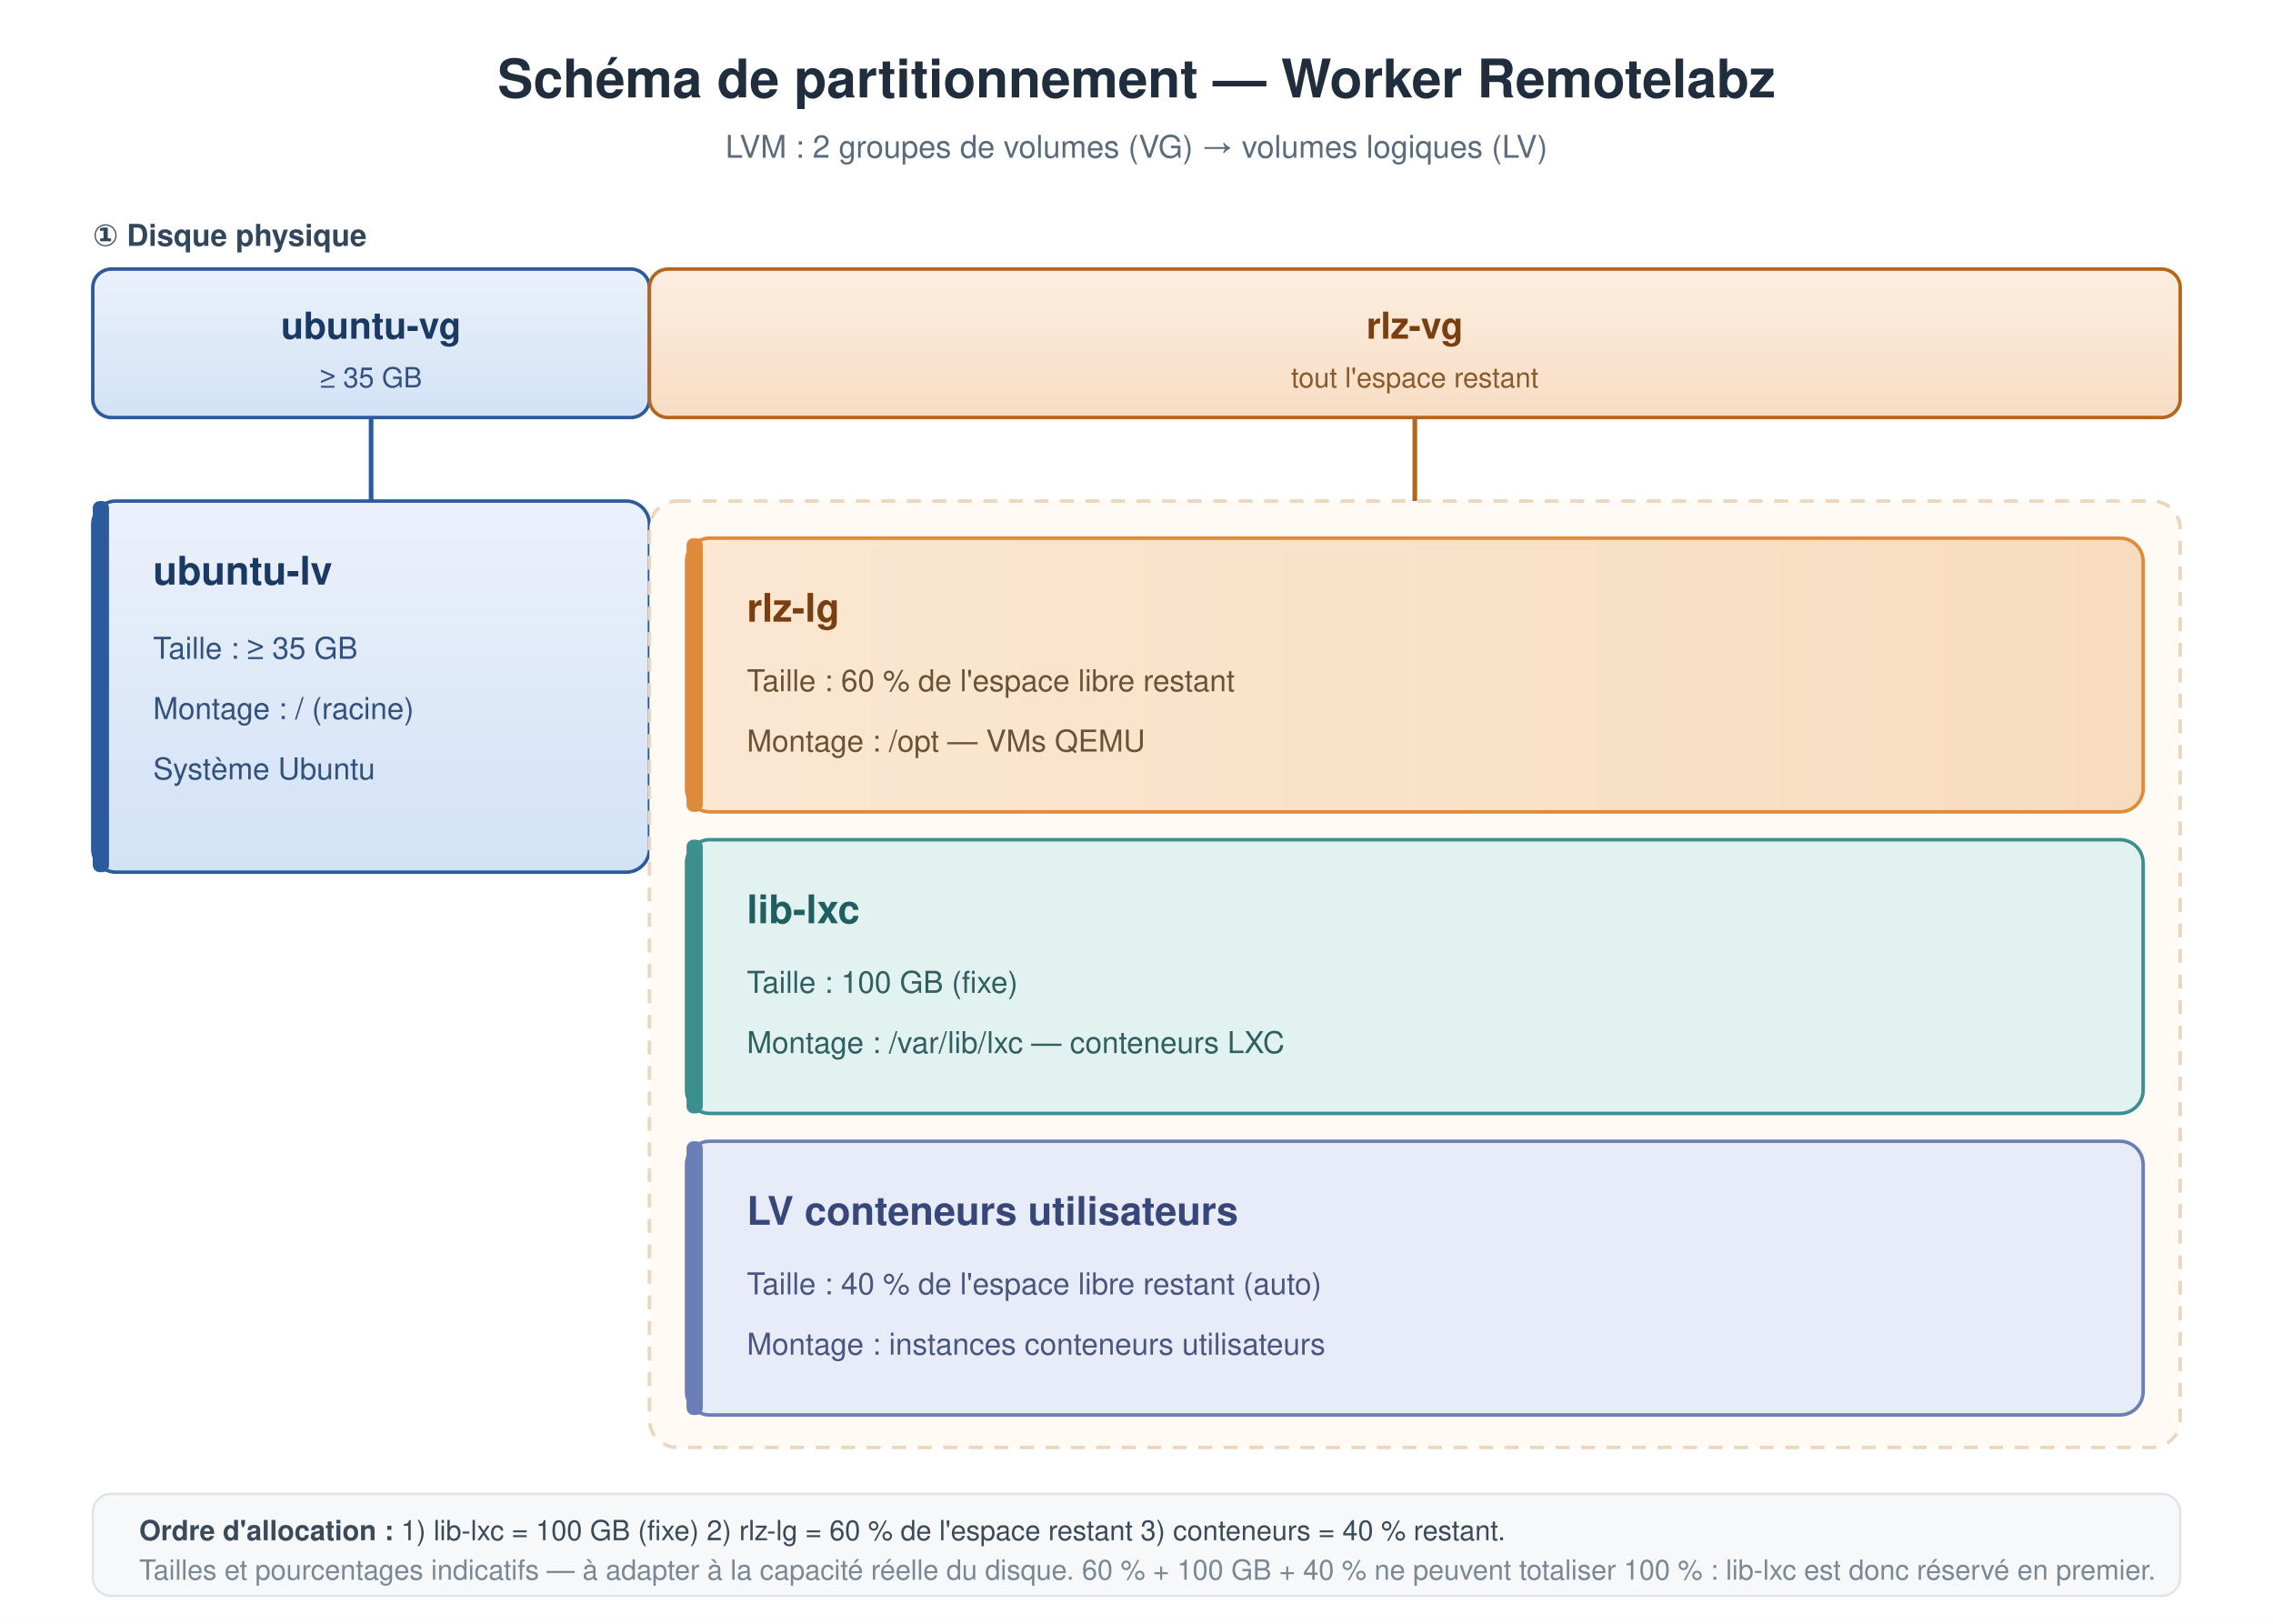
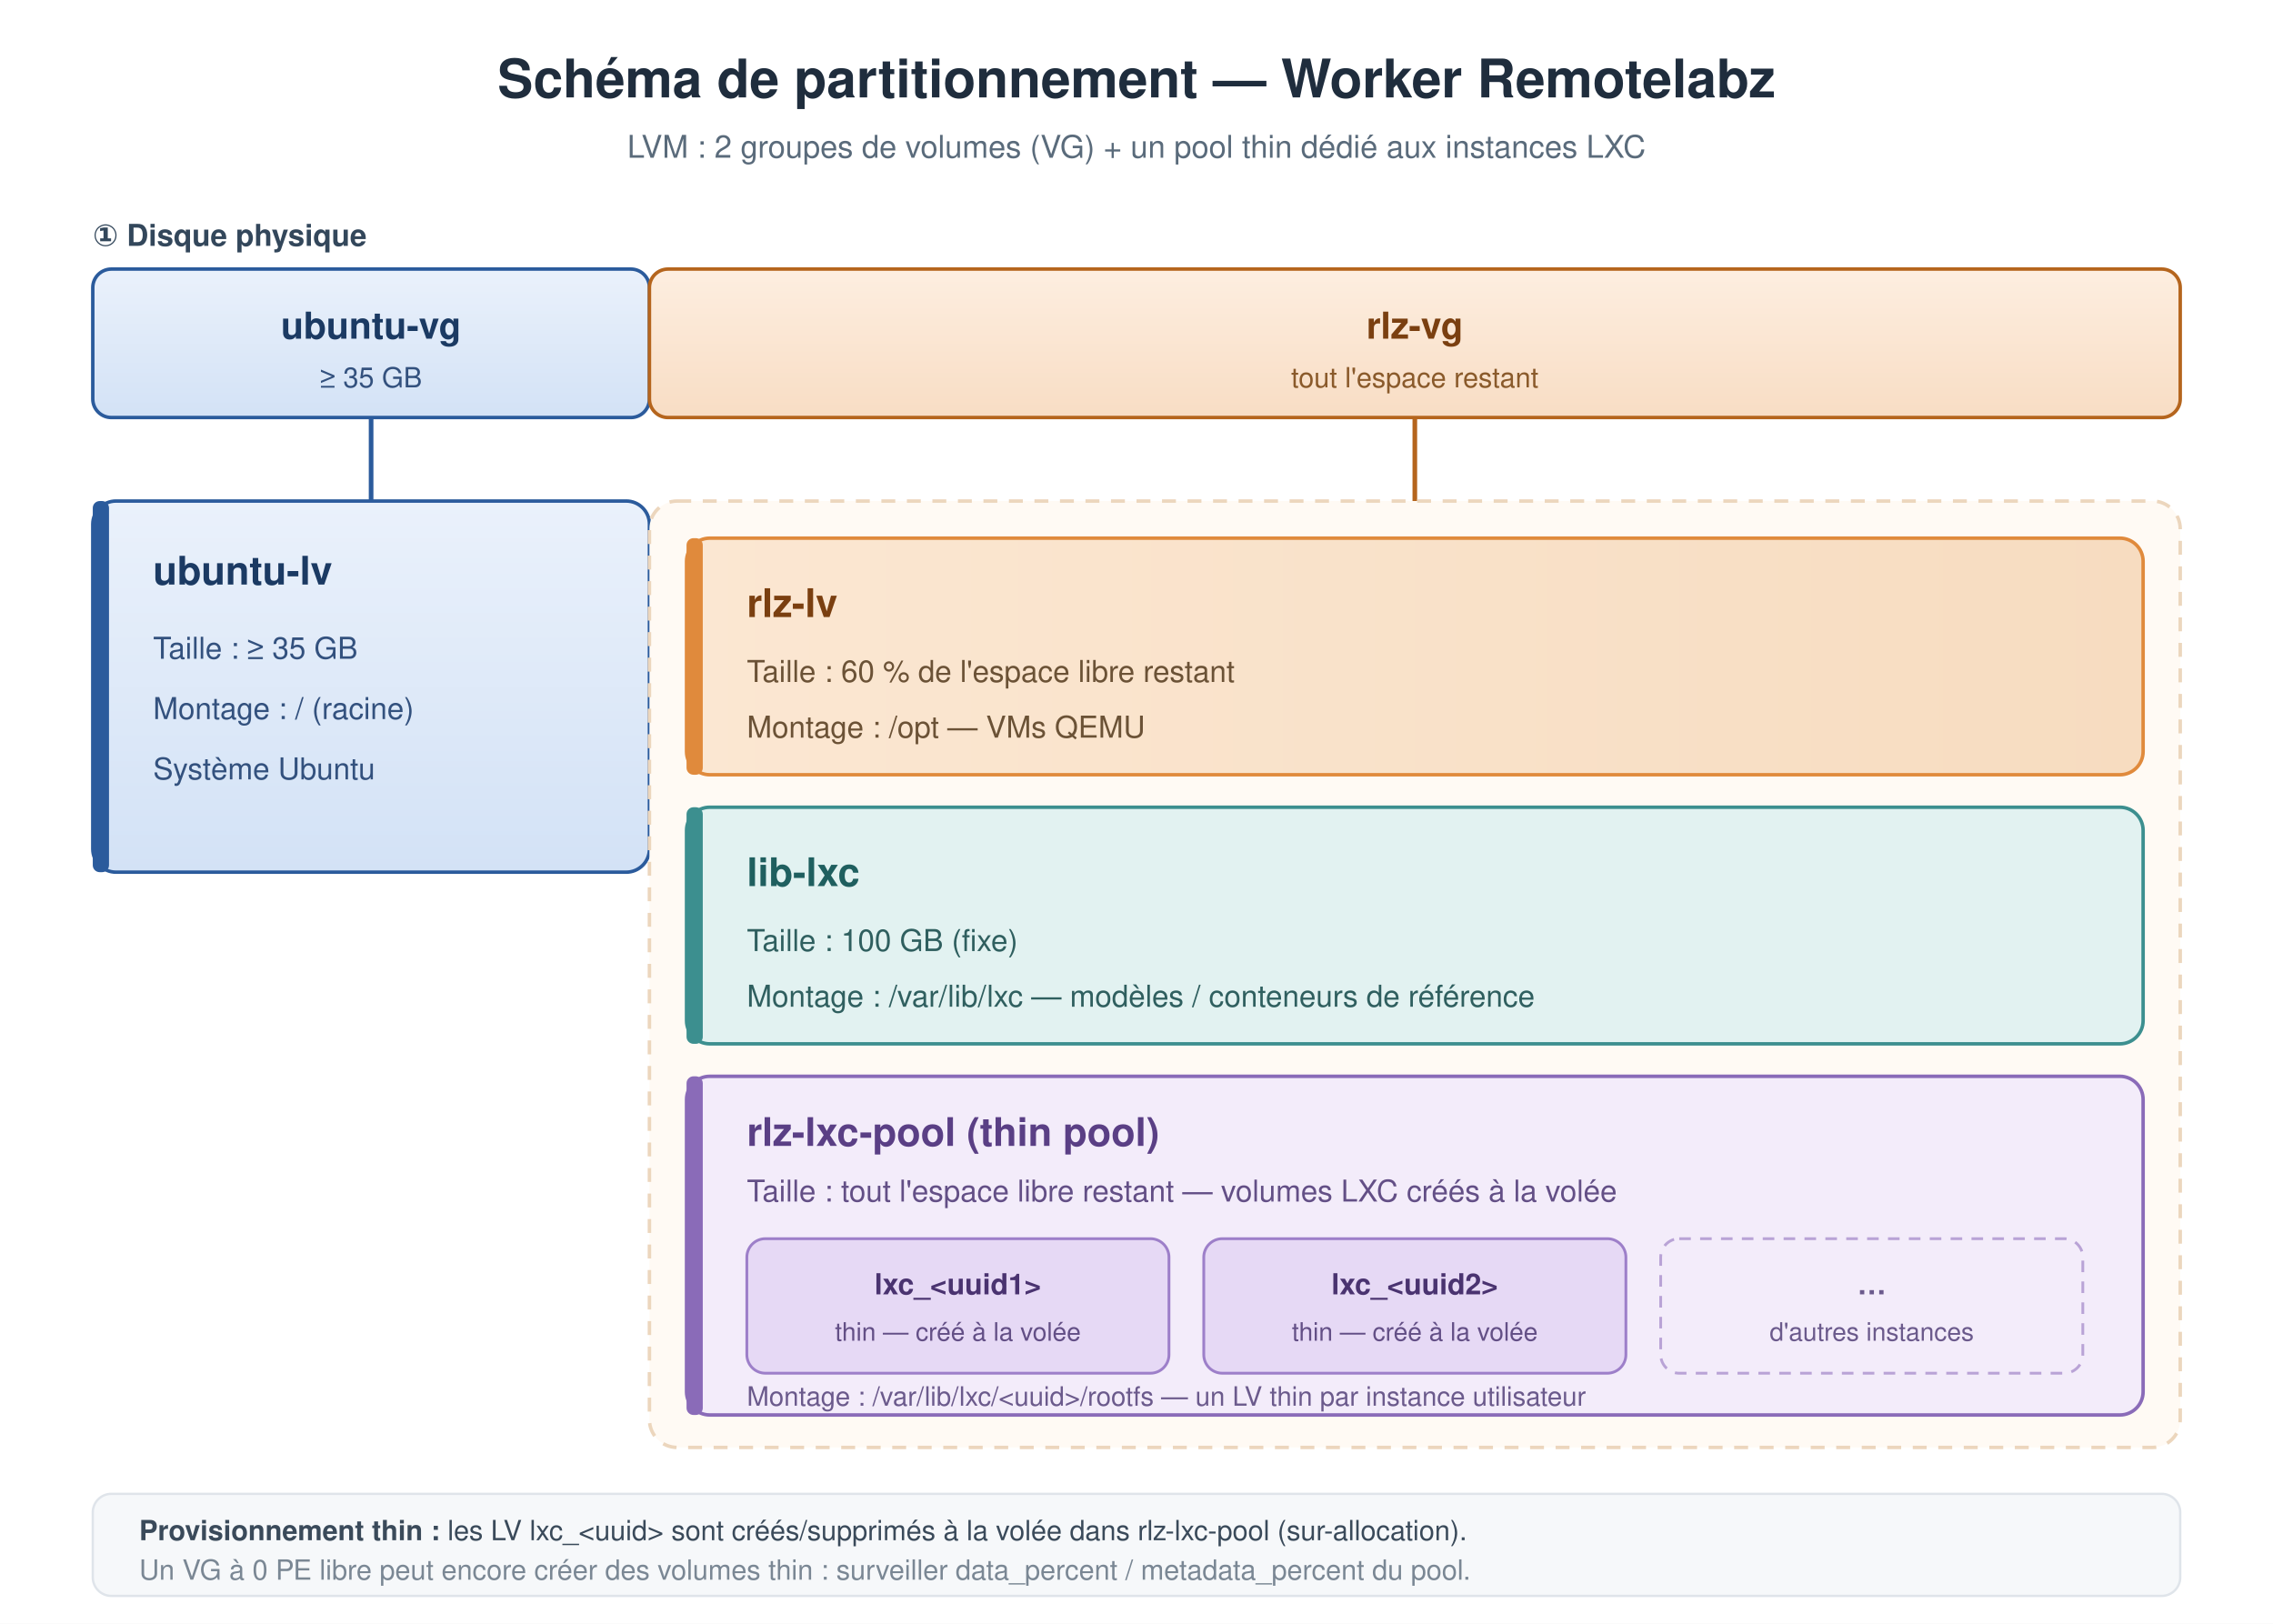
<svg xmlns="http://www.w3.org/2000/svg" viewBox="0 0 980 700" width="980" height="700" font-family="Segoe UI, Helvetica, Arial, sans-serif">
  <defs>
    <linearGradient id="gUbuntu" x1="0" y1="0" x2="0" y2="1">
      <stop offset="0%" stop-color="#eaf1fb" />
      <stop offset="100%" stop-color="#d3e2f6" />
    </linearGradient>
    <linearGradient id="gRlz" x1="0" y1="0" x2="0" y2="1">
      <stop offset="0%" stop-color="#fdeee0" />
      <stop offset="100%" stop-color="#f8ddc4" />
    </linearGradient>
-     <linearGradient id="gLg" x1="0" y1="0" x2="1" y2="0">
+     <linearGradient id="gLv" x1="0" y1="0" x2="1" y2="0">
      <stop offset="0%" stop-color="#fbe7d2" />
      <stop offset="100%" stop-color="#f7dcc0" />
    </linearGradient>
  </defs>
  <rect x="0" y="0" width="980" height="700" fill="#ffffff" />
  <text x="490" y="42" text-anchor="middle" font-size="23" font-weight="700" fill="#1f2d3d">Schéma de partitionnement — Worker Remotelabz</text>
-   <text x="490" y="68" text-anchor="middle" font-size="13.5" fill="#5a6b7b">LVM : 2 groupes de volumes (VG) → volumes logiques (LV)</text>
+   <text x="490" y="68" text-anchor="middle" font-size="13.5" fill="#5a6b7b">LVM : 2 groupes de volumes (VG) + un pool thin dédié aux instances LXC</text>
  <text x="40" y="106" font-size="13" font-weight="700" fill="#33475b">① Disque physique</text>
  <rect x="40" y="116" width="240" height="64" rx="8" fill="url(#gUbuntu)" stroke="#2b5b9c" stroke-width="1.5" />
  <rect x="280" y="116" width="660" height="64" rx="8" fill="url(#gRlz)" stroke="#b5651d" stroke-width="1.5" />
  <text x="160" y="146" text-anchor="middle" font-size="16" font-weight="700" fill="#1b3a63">ubuntu-vg</text>
  <text x="160" y="167" text-anchor="middle" font-size="12" fill="#33517e">≥ 35 GB</text>
  <text x="610" y="146" text-anchor="middle" font-size="16" font-weight="700" fill="#7a3f10">rlz-vg</text>
  <text x="610" y="167" text-anchor="middle" font-size="12" fill="#8a5a2b">tout l'espace restant</text>
  <line x1="160" y1="180" x2="160" y2="216" stroke="#2b5b9c" stroke-width="2" />
  <line x1="610" y1="180" x2="610" y2="216" stroke="#b5651d" stroke-width="2" />
  <rect x="40" y="216" width="240" height="160" rx="10" fill="url(#gUbuntu)" stroke="#2b5b9c" stroke-width="1.5" />
  <rect x="40" y="216" width="7" height="160" rx="3" fill="#2b5b9c" />
  <text x="66" y="252" font-size="17" font-weight="700" fill="#1b3a63">ubuntu-lv</text>
  <text x="66" y="284" font-size="13" fill="#33517e">Taille : ≥ 35 GB</text>
  <text x="66" y="310" font-size="13" fill="#33517e">Montage : /  (racine)</text>
  <text x="66" y="336" font-size="13" fill="#33517e">Système Ubuntu</text>
  <rect x="280" y="216" width="660" height="408" rx="12" fill="#fffaf4" stroke="#ecd6bd" stroke-width="1.5" stroke-dasharray="6 5" />
-   <rect x="296" y="232" width="628" height="118" rx="10" fill="url(#gLg)" stroke="#e08a3c" stroke-width="1.5" />
-   <rect x="296" y="232" width="7" height="118" rx="3" fill="#e08a3c" />
-   <text x="322" y="268" font-size="17" font-weight="700" fill="#7a3f10">rlz-lg</text>
-   <text x="322" y="298" font-size="13" fill="#6b5236">Taille : 60 % de l'espace libre restant</text>
-   <text x="322" y="324" font-size="13" fill="#6b5236">Montage : /opt  —  VMs QEMU</text>
-   <rect x="296" y="362" width="628" height="118" rx="10" fill="#e2f2f1" stroke="#3c8f8f" stroke-width="1.5" />
-   <rect x="296" y="362" width="7" height="118" rx="3" fill="#3c8f8f" />
-   <text x="322" y="398" font-size="17" font-weight="700" fill="#1f5f5f">lib-lxc</text>
-   <text x="322" y="428" font-size="13" fill="#2f5f5f">Taille : 100 GB (fixe)</text>
-   <text x="322" y="454" font-size="13" fill="#2f5f5f">Montage : /var/lib/lxc  —  conteneurs LXC</text>
-   <rect x="296" y="492" width="628" height="118" rx="10" fill="#e8ecf8" stroke="#6a7fb5" stroke-width="1.5" />
-   <rect x="296" y="492" width="7" height="118" rx="3" fill="#6a7fb5" />
-   <text x="322" y="528" font-size="17" font-weight="700" fill="#38477a">LV conteneurs utilisateurs</text>
-   <text x="322" y="558" font-size="13" fill="#4b5680">Taille : 40 % de l'espace libre restant (auto)</text>
-   <text x="322" y="584" font-size="13" fill="#4b5680">Montage : instances conteneurs utilisateurs</text>
+   <rect x="296" y="232" width="628" height="102" rx="10" fill="url(#gLv)" stroke="#e08a3c" stroke-width="1.5" />
+   <rect x="296" y="232" width="7" height="102" rx="3" fill="#e08a3c" />
+   <text x="322" y="266" font-size="17" font-weight="700" fill="#7a3f10">rlz-lv</text>
+   <text x="322" y="294" font-size="13" fill="#6b5236">Taille : 60 % de l'espace libre restant</text>
+   <text x="322" y="318" font-size="13" fill="#6b5236">Montage : /opt  —  VMs QEMU</text>
+   <rect x="296" y="348" width="628" height="102" rx="10" fill="#e2f2f1" stroke="#3c8f8f" stroke-width="1.5" />
+   <rect x="296" y="348" width="7" height="102" rx="3" fill="#3c8f8f" />
+   <text x="322" y="382" font-size="17" font-weight="700" fill="#1f5f5f">lib-lxc</text>
+   <text x="322" y="410" font-size="13" fill="#2f5f5f">Taille : 100 GB (fixe)</text>
+   <text x="322" y="434" font-size="13" fill="#2f5f5f">Montage : /var/lib/lxc  —  modèles / conteneurs de référence</text>
+   <rect x="296" y="464" width="628" height="146" rx="10" fill="#f3ecfa" stroke="#8a6bb8" stroke-width="1.5" />
+   <rect x="296" y="464" width="7" height="146" rx="3" fill="#8a6bb8" />
+   <text x="322" y="494" font-size="17" font-weight="700" fill="#5a3f85">rlz-lxc-pool  (thin pool)</text>
+   <text x="322" y="518" font-size="13" fill="#634f86">Taille : tout l'espace libre restant  —  volumes LXC créés à la volée</text>
+   <rect x="322" y="534" width="182" height="58" rx="8" fill="#e6d9f5" stroke="#9d7fc9" stroke-width="1.2" />
+   <text x="413" y="558" text-anchor="middle" font-size="12.5" font-weight="700" fill="#4a3370">lxc_&lt;uuid1&gt;</text>
+   <text x="413" y="578" text-anchor="middle" font-size="11" fill="#634f86">thin — créé à la volée</text>
+   <rect x="519" y="534" width="182" height="58" rx="8" fill="#e6d9f5" stroke="#9d7fc9" stroke-width="1.2" />
+   <text x="610" y="558" text-anchor="middle" font-size="12.5" font-weight="700" fill="#4a3370">lxc_&lt;uuid2&gt;</text>
+   <text x="610" y="578" text-anchor="middle" font-size="11" fill="#634f86">thin — créé à la volée</text>
+   <rect x="716" y="534" width="182" height="58" rx="8" fill="#f3ecfa" stroke="#b9a3d6" stroke-width="1.2" stroke-dasharray="5 4" />
+   <text x="807" y="558" text-anchor="middle" font-size="12.5" font-weight="700" fill="#6b5a8c">…</text>
+   <text x="807" y="578" text-anchor="middle" font-size="11" fill="#6b5a8c">d'autres instances</text>
+   <text x="322" y="606" font-size="11.5" fill="#6b5a8c">Montage : /var/lib/lxc/&lt;uuid&gt;/rootfs  —  un LV thin par instance utilisateur</text>
  <rect x="40" y="644" width="900" height="44" rx="8" fill="#f6f8fa" stroke="#dfe4ea" />
  <text x="60" y="664" font-size="12" fill="#3a4a5a">
-     <tspan font-weight="700">Ordre d'allocation :</tspan> 1) lib-lxc = 100 GB (fixe)  2) rlz-lg = 60 % de l'espace restant  3) conteneurs = 40 % restant.</text>
-   <text x="60" y="681" font-size="12" fill="#7a8794">Tailles et pourcentages indicatifs — à adapter à la capacité réelle du disque. 60 % + 100 GB + 40 % ne peuvent totaliser 100 % : lib-lxc est donc réservé en premier.</text>
+     <tspan font-weight="700">Provisionnement thin :</tspan> les LV lxc_&lt;uuid&gt; sont créés/supprimés à la volée dans rlz-lxc-pool (sur-allocation).</text>
+   <text x="60" y="681" font-size="12" fill="#7a8794">Un VG à 0 PE libre peut encore créer des volumes thin : surveiller data_percent / metadata_percent du pool.</text>
</svg>
